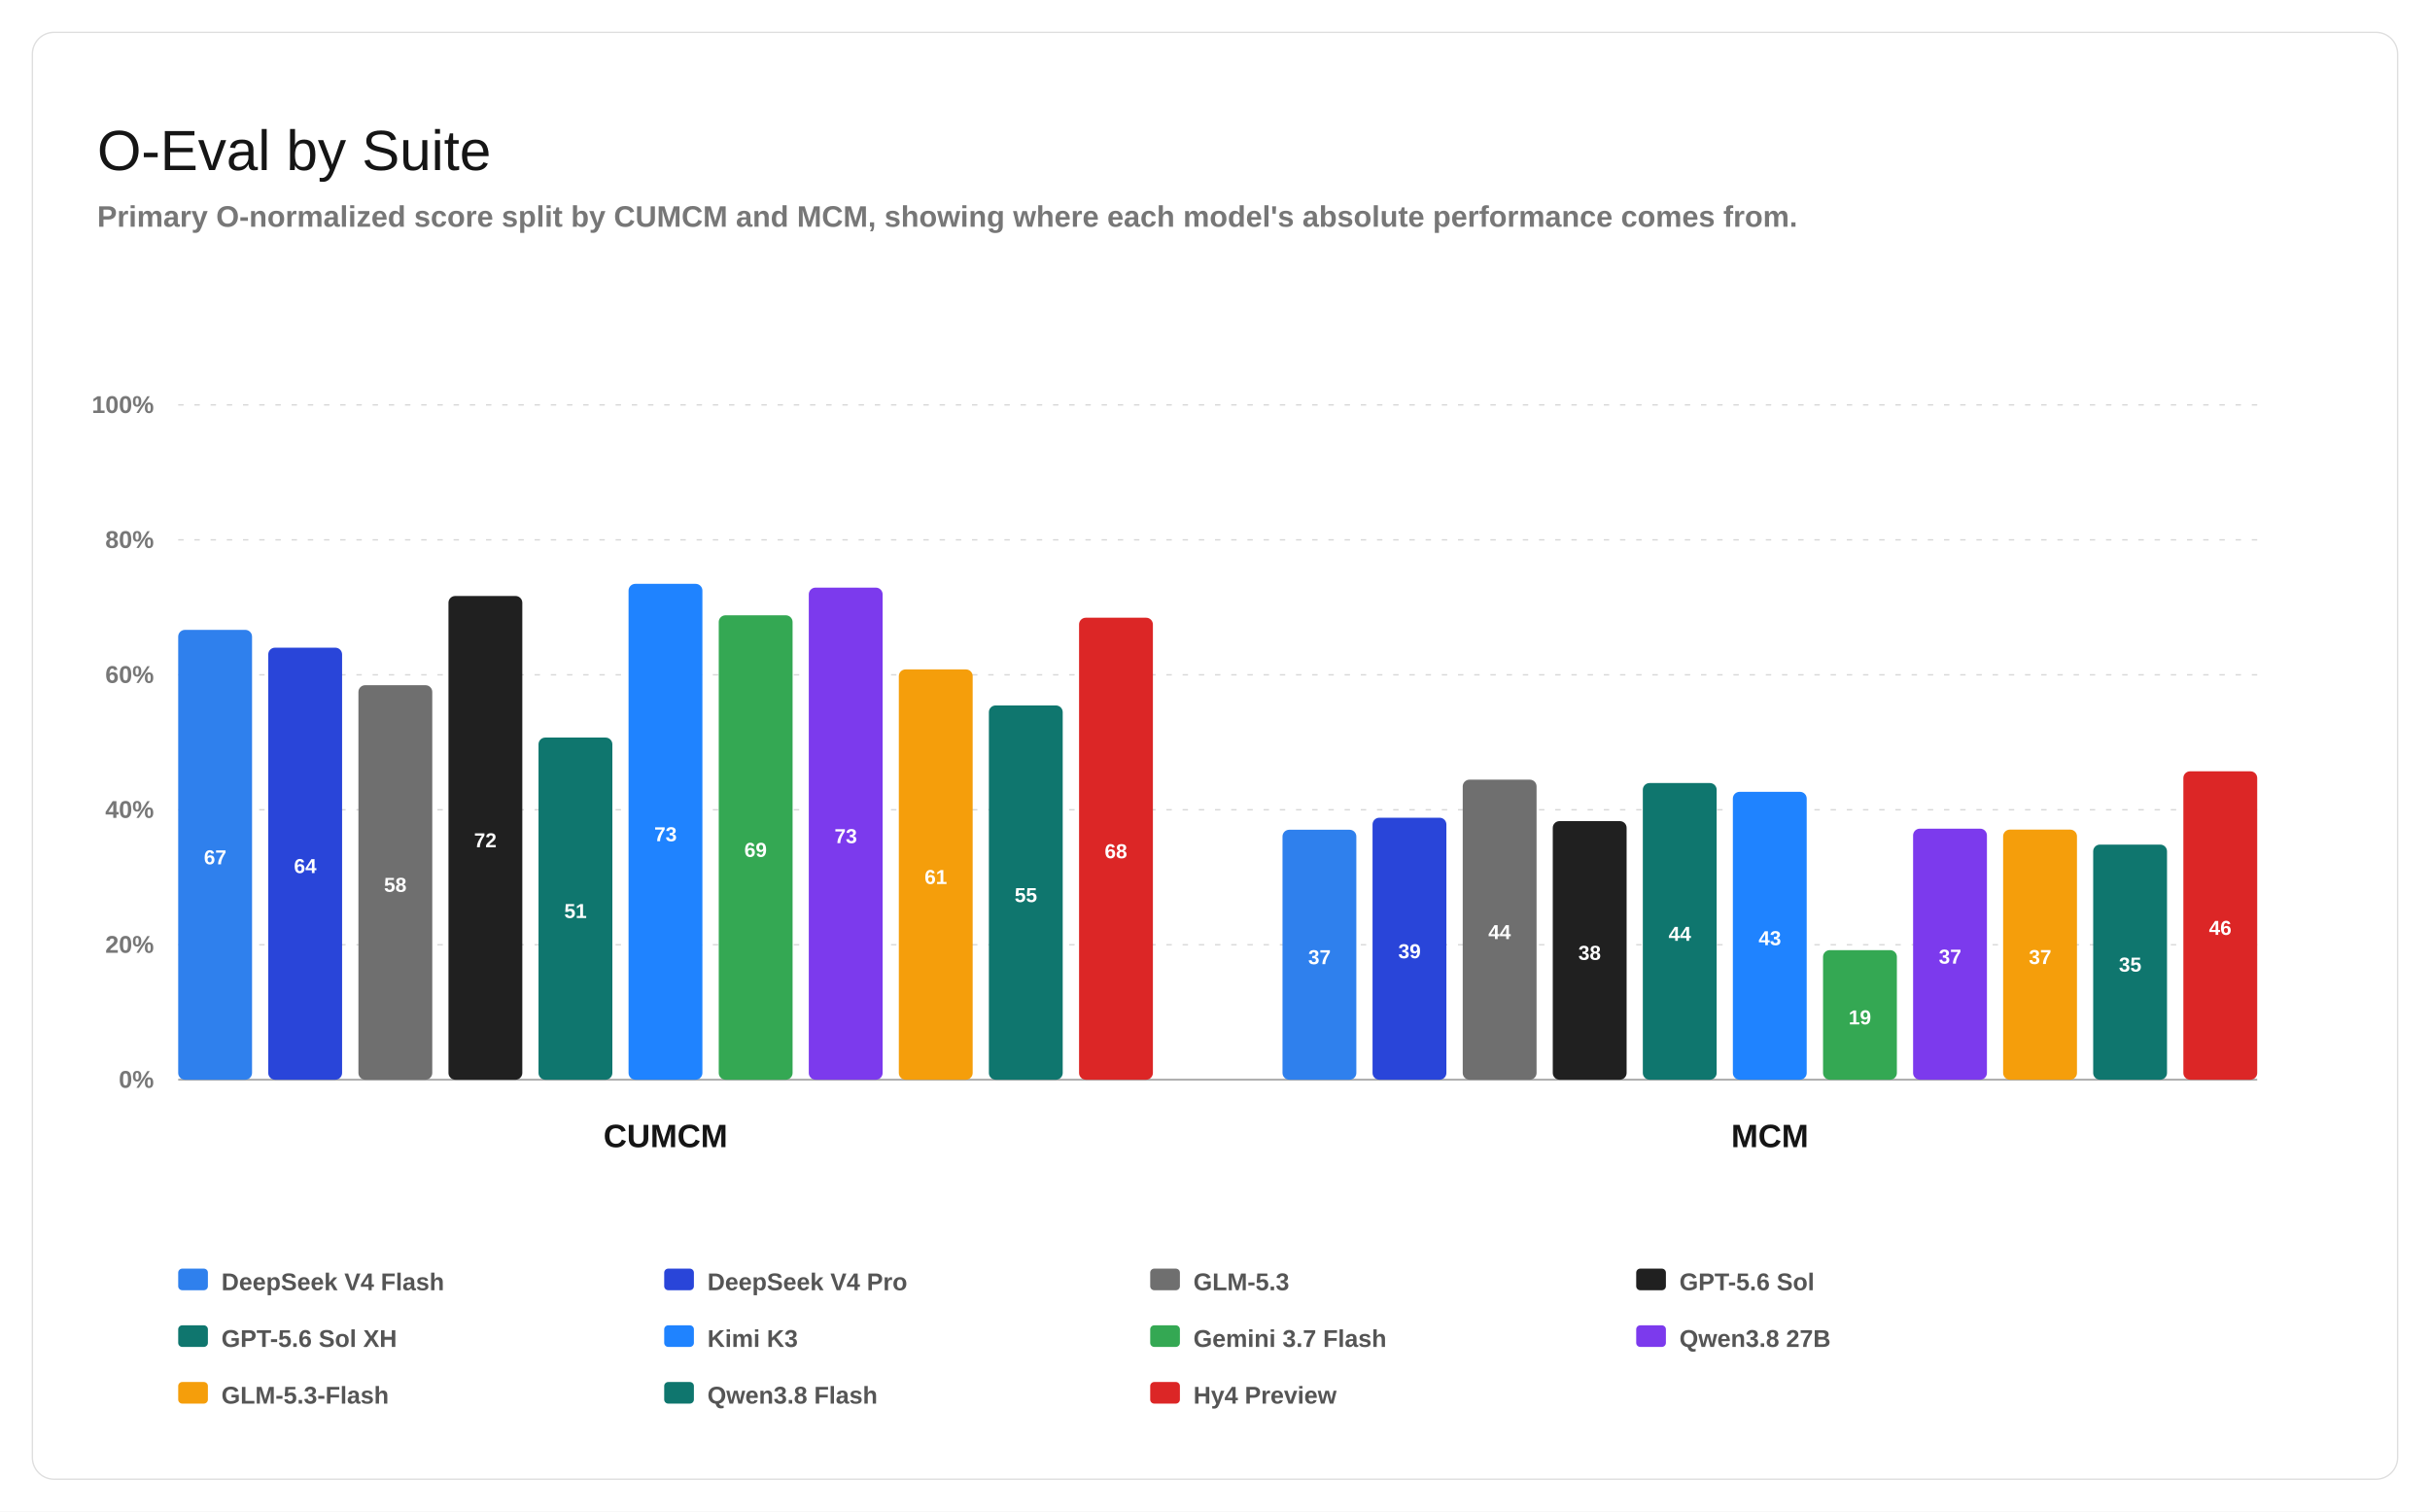
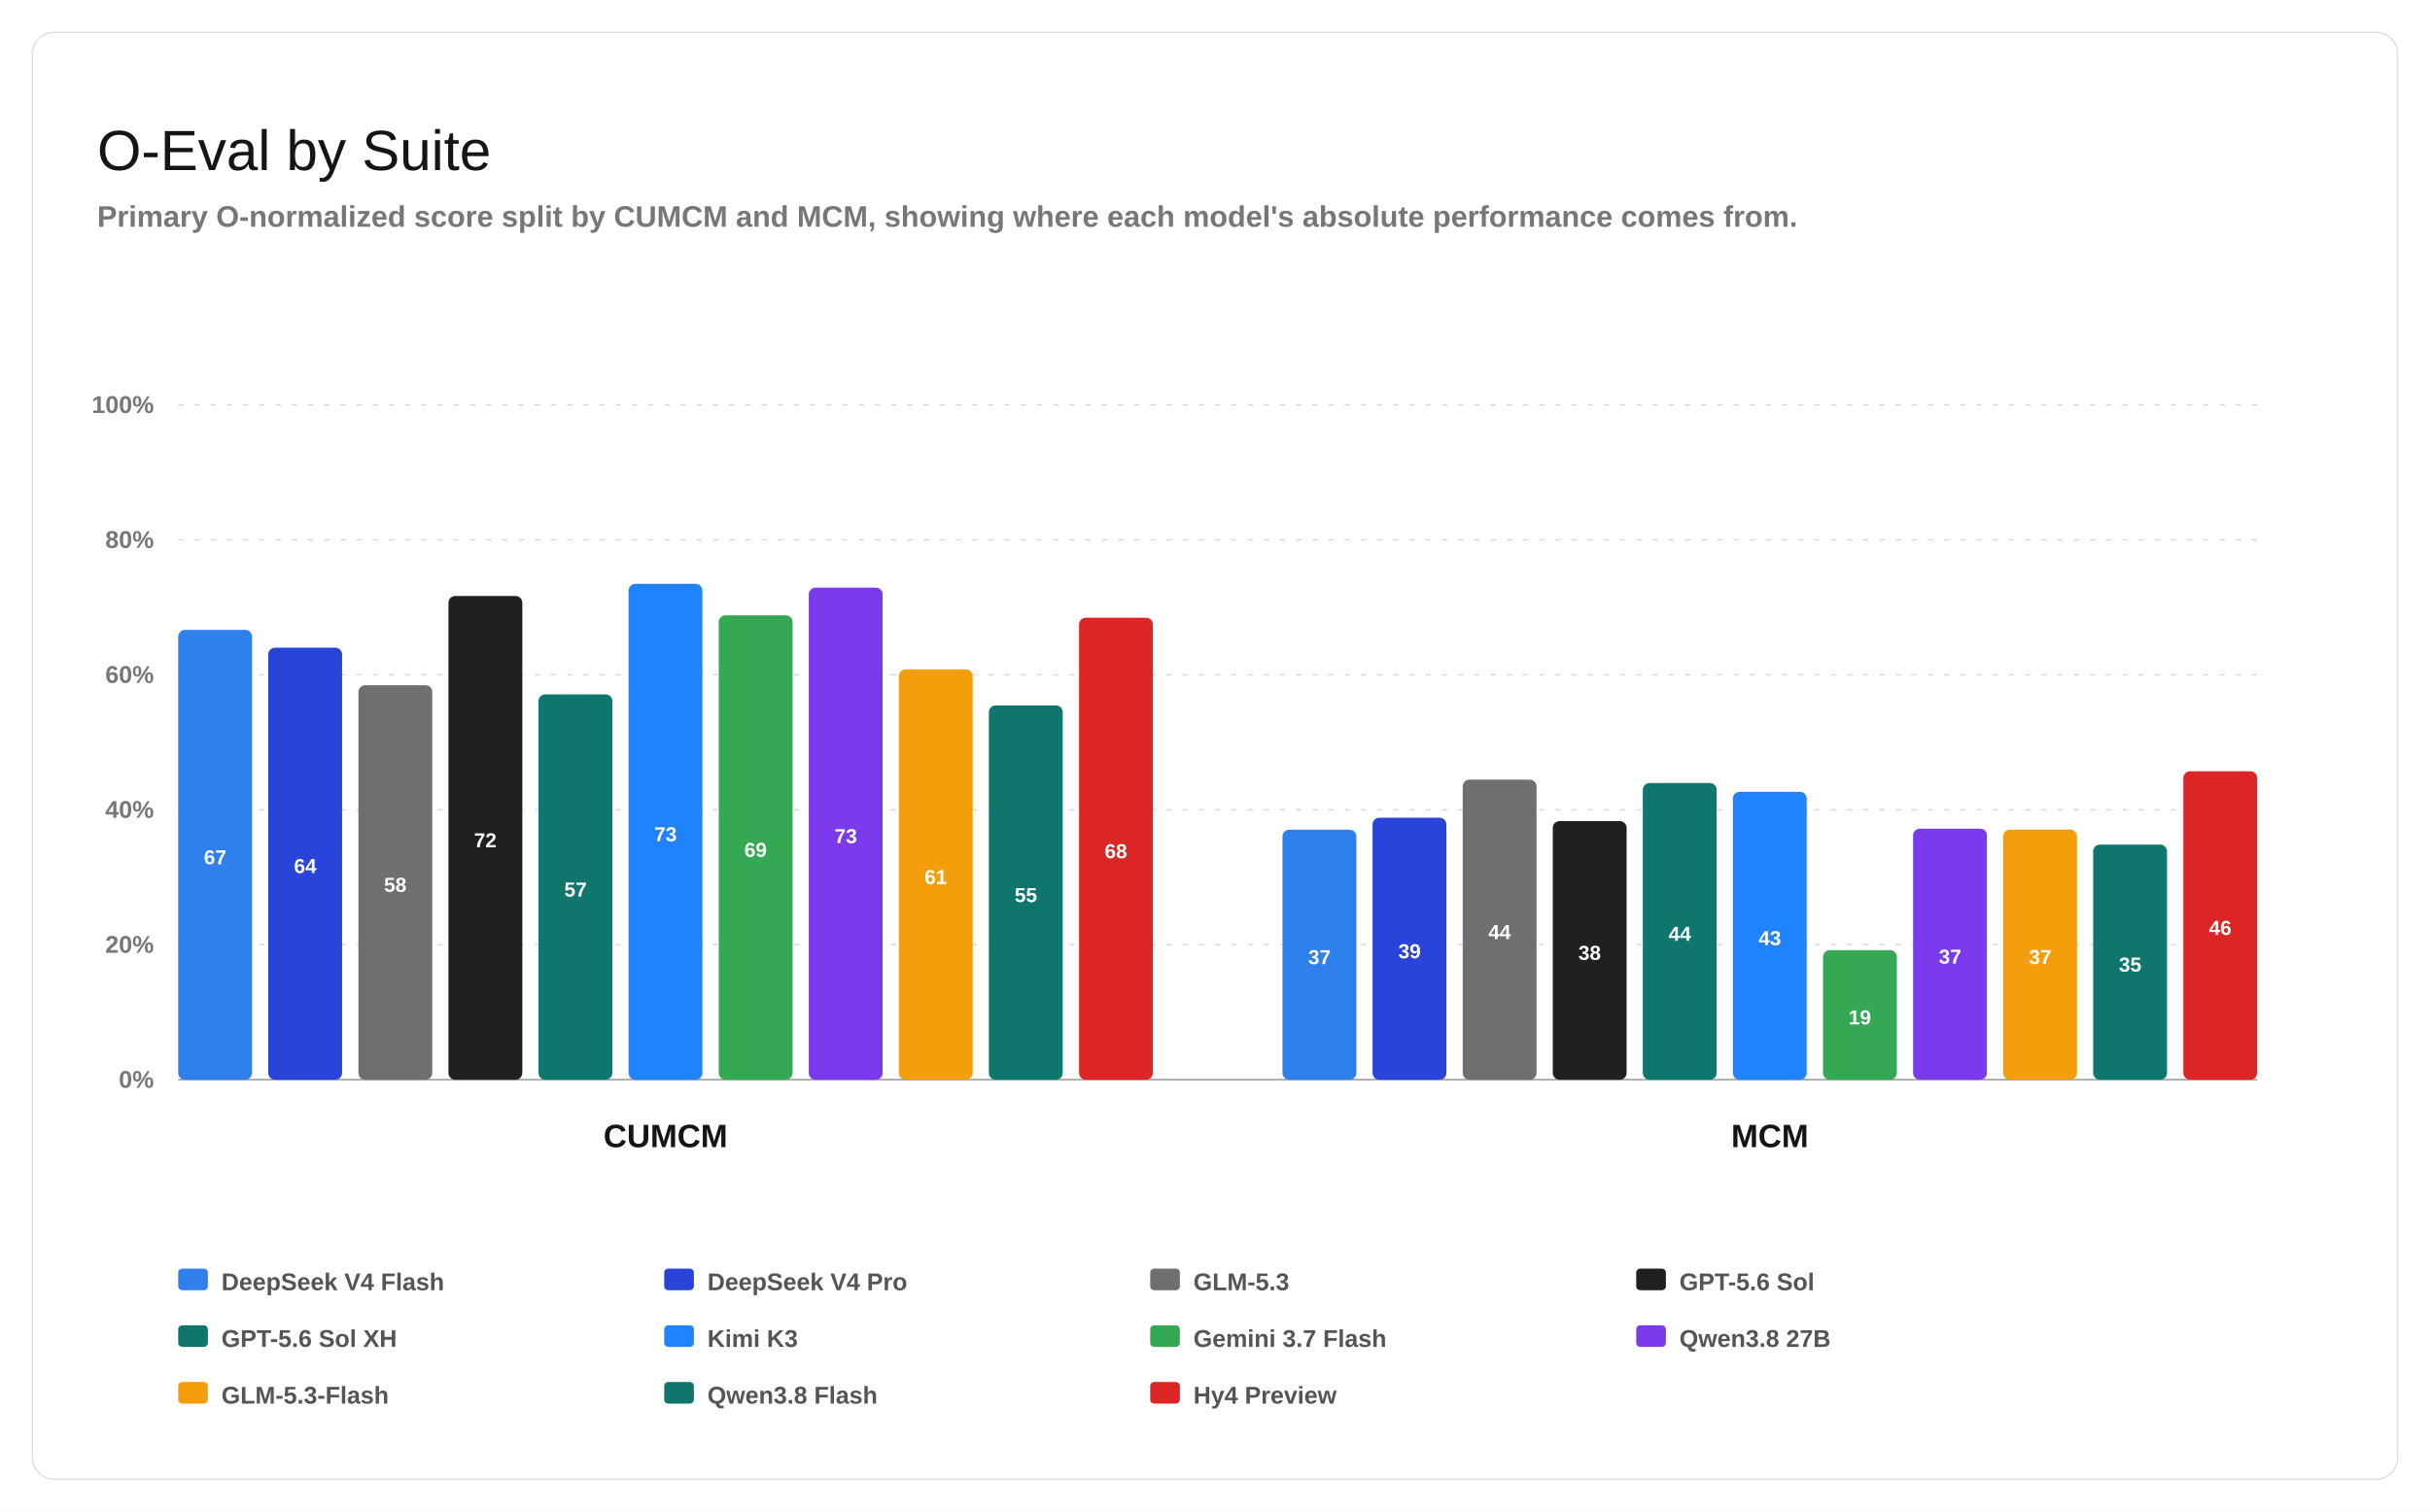
<svg xmlns="http://www.w3.org/2000/svg" width="1800" height="1120" viewBox="0 0 1800 1120" role="img">
  <style>
      .title { font-family: Georgia, Times, serif; font-size: 42px; font-weight: 500; fill: #050505; }
      .subtitle { font-family: Arial, Helvetica, sans-serif; font-size: 22px; fill: #777777; font-weight: 650; }
      .axis { font-family: Arial, Helvetica, sans-serif; font-size: 18px; fill: #777777; font-weight: 650; }
      .axis-title { font-family: Arial, Helvetica, sans-serif; font-size: 22px; fill: #111111; font-weight: 720; }
      .label { font-family: Arial, Helvetica, sans-serif; font-size: 19px; fill: #151515; font-weight: 700; }
      .small { font-family: Arial, Helvetica, sans-serif; font-size: 18px; fill: #777777; font-weight: 650; }
    </style>
  <rect width="1800" height="1120" fill="#ffffff" />
  <rect x="24.0" y="24.0" width="1752.0" height="1072.0" fill="#ffffff" rx="16.0" stroke="#dedede" />
  <text x="72.0" y="126.0" text-anchor="start" font-family="Arial, Helvetica, sans-serif" font-size="42" font-weight="500" fill="#151515">O-Eval by Suite</text>
  <text x="72.0" y="168.0" text-anchor="start" font-family="Arial, Helvetica, sans-serif" font-size="22" font-weight="650" fill="#777777">Primary O-normalized score split by CUMCM and MCM, showing where each model's absolute performance comes from.</text>
  <line x1="132.0" y1="800.0" x2="1672.0" y2="800.0" stroke="#aaaaaa" stroke-width="1.4" />
  <text x="114.0" y="806.0" text-anchor="end" font-family="Arial, Helvetica, sans-serif" font-size="18" font-weight="600" fill="#777777">0%</text>
  <line x1="132.0" y1="700.0" x2="1672.0" y2="700.0" stroke="#d7d7d7" stroke-width="1.0" stroke-dasharray="4 8" />
  <text x="114.0" y="706.0" text-anchor="end" font-family="Arial, Helvetica, sans-serif" font-size="18" font-weight="600" fill="#777777">20%</text>
  <line x1="132.0" y1="600.0" x2="1672.0" y2="600.0" stroke="#d7d7d7" stroke-width="1.0" stroke-dasharray="4 8" />
  <text x="114.0" y="606.0" text-anchor="end" font-family="Arial, Helvetica, sans-serif" font-size="18" font-weight="600" fill="#777777">40%</text>
  <line x1="132.0" y1="500.0" x2="1672.0" y2="500.0" stroke="#d7d7d7" stroke-width="1.0" stroke-dasharray="4 8" />
  <text x="114.0" y="506.0" text-anchor="end" font-family="Arial, Helvetica, sans-serif" font-size="18" font-weight="600" fill="#777777">60%</text>
  <line x1="132.0" y1="400.0" x2="1672.0" y2="400.0" stroke="#d7d7d7" stroke-width="1.0" stroke-dasharray="4 8" />
  <text x="114.0" y="406.0" text-anchor="end" font-family="Arial, Helvetica, sans-serif" font-size="18" font-weight="600" fill="#777777">80%</text>
  <line x1="132.0" y1="300.0" x2="1672.0" y2="300.0" stroke="#d7d7d7" stroke-width="1.0" stroke-dasharray="4 8" />
  <text x="114.0" y="306.0" text-anchor="end" font-family="Arial, Helvetica, sans-serif" font-size="18" font-weight="600" fill="#777777">100%</text>
  <text x="493.0" y="850.0" text-anchor="middle" font-family="Arial, Helvetica, sans-serif" font-size="24" font-weight="800" fill="#151515">CUMCM</text>
  <rect x="132.0" y="466.7" width="54.7" height="333.3" fill="#2f80ed" rx="5.0" />
  <text x="159.4" y="640.4" text-anchor="middle" font-family="Arial, Helvetica, sans-serif" font-size="15" font-weight="800" fill="#ffffff">67</text>
  <rect x="198.7" y="479.9" width="54.7" height="320.1" fill="#2945d9" rx="5.0" />
  <text x="226.1" y="646.9" text-anchor="middle" font-family="Arial, Helvetica, sans-serif" font-size="15" font-weight="800" fill="#ffffff">64</text>
  <rect x="265.5" y="507.7" width="54.7" height="292.3" fill="#6f6f6f" rx="5.0" />
  <text x="292.8" y="660.8" text-anchor="middle" font-family="Arial, Helvetica, sans-serif" font-size="15" font-weight="800" fill="#ffffff">58</text>
  <rect x="332.2" y="441.6" width="54.7" height="358.4" fill="#202020" rx="5.0" />
  <text x="359.5" y="627.8" text-anchor="middle" font-family="Arial, Helvetica, sans-serif" font-size="15" font-weight="800" fill="#ffffff">72</text>
-   <rect x="398.9" y="546.5" width="54.7" height="253.5" fill="#0f766e" rx="5.0" />
-   <text x="426.3" y="680.2" text-anchor="middle" font-family="Arial, Helvetica, sans-serif" font-size="15" font-weight="800" fill="#ffffff">51</text>
+   <rect x="398.9" y="514.5" width="54.7" height="285.5" fill="#0f766e" rx="5.0" />
+   <text x="426.3" y="664.3" text-anchor="middle" font-family="Arial, Helvetica, sans-serif" font-size="15" font-weight="800" fill="#ffffff">57</text>
  <rect x="465.6" y="432.6" width="54.7" height="367.4" fill="#1f83ff" rx="5.0" />
  <text x="493.0" y="623.3" text-anchor="middle" font-family="Arial, Helvetica, sans-serif" font-size="15" font-weight="800" fill="#ffffff">73</text>
  <rect x="532.4" y="455.9" width="54.7" height="344.1" fill="#34a853" rx="5.0" />
  <text x="559.7" y="634.9" text-anchor="middle" font-family="Arial, Helvetica, sans-serif" font-size="15" font-weight="800" fill="#ffffff">69</text>
  <rect x="599.1" y="435.4" width="54.7" height="364.6" fill="#7c3aed" rx="5.0" />
  <text x="626.5" y="624.7" text-anchor="middle" font-family="Arial, Helvetica, sans-serif" font-size="15" font-weight="800" fill="#ffffff">73</text>
  <rect x="665.8" y="496.0" width="54.7" height="304.0" fill="#f59e0b" rx="5.0" />
  <text x="693.2" y="655.0" text-anchor="middle" font-family="Arial, Helvetica, sans-serif" font-size="15" font-weight="800" fill="#ffffff">61</text>
  <rect x="732.5" y="522.7" width="54.7" height="277.3" fill="#0f766e" rx="5.0" />
  <text x="759.9" y="668.4" text-anchor="middle" font-family="Arial, Helvetica, sans-serif" font-size="15" font-weight="800" fill="#ffffff">55</text>
  <rect x="799.3" y="457.7" width="54.7" height="342.3" fill="#dc2626" rx="5.0" />
  <text x="826.6" y="635.9" text-anchor="middle" font-family="Arial, Helvetica, sans-serif" font-size="15" font-weight="800" fill="#ffffff">68</text>
  <text x="1311.0" y="850.0" text-anchor="middle" font-family="Arial, Helvetica, sans-serif" font-size="24" font-weight="800" fill="#151515">MCM</text>
  <rect x="950.0" y="614.8" width="54.7" height="185.2" fill="#2f80ed" rx="5.0" />
  <text x="977.4" y="714.4" text-anchor="middle" font-family="Arial, Helvetica, sans-serif" font-size="15" font-weight="800" fill="#ffffff">37</text>
  <rect x="1016.7" y="605.9" width="54.7" height="194.1" fill="#2945d9" rx="5.0" />
  <text x="1044.1" y="710.0" text-anchor="middle" font-family="Arial, Helvetica, sans-serif" font-size="15" font-weight="800" fill="#ffffff">39</text>
  <rect x="1083.5" y="577.7" width="54.7" height="222.3" fill="#6f6f6f" rx="5.0" />
  <text x="1110.8" y="695.8" text-anchor="middle" font-family="Arial, Helvetica, sans-serif" font-size="15" font-weight="800" fill="#ffffff">44</text>
  <rect x="1150.2" y="608.4" width="54.7" height="191.6" fill="#202020" rx="5.0" />
  <text x="1177.5" y="711.2" text-anchor="middle" font-family="Arial, Helvetica, sans-serif" font-size="15" font-weight="800" fill="#ffffff">38</text>
  <rect x="1216.9" y="580.2" width="54.7" height="219.8" fill="#0f766e" rx="5.0" />
  <text x="1244.3" y="697.1" text-anchor="middle" font-family="Arial, Helvetica, sans-serif" font-size="15" font-weight="800" fill="#ffffff">44</text>
  <rect x="1283.6" y="586.7" width="54.7" height="213.3" fill="#1f83ff" rx="5.0" />
  <text x="1311.0" y="700.3" text-anchor="middle" font-family="Arial, Helvetica, sans-serif" font-size="15" font-weight="800" fill="#ffffff">43</text>
  <rect x="1350.4" y="704.0" width="54.7" height="96.0" fill="#34a853" rx="5.0" />
  <text x="1377.7" y="759.0" text-anchor="middle" font-family="Arial, Helvetica, sans-serif" font-size="15" font-weight="800" fill="#ffffff">19</text>
  <rect x="1417.1" y="614.0" width="54.7" height="186.0" fill="#7c3aed" rx="5.0" />
  <text x="1444.5" y="714.0" text-anchor="middle" font-family="Arial, Helvetica, sans-serif" font-size="15" font-weight="800" fill="#ffffff">37</text>
  <rect x="1483.8" y="614.7" width="54.7" height="185.3" fill="#f59e0b" rx="5.0" />
  <text x="1511.2" y="714.3" text-anchor="middle" font-family="Arial, Helvetica, sans-serif" font-size="15" font-weight="800" fill="#ffffff">37</text>
  <rect x="1550.5" y="625.8" width="54.7" height="174.2" fill="#0f766e" rx="5.0" />
  <text x="1577.9" y="719.9" text-anchor="middle" font-family="Arial, Helvetica, sans-serif" font-size="15" font-weight="800" fill="#ffffff">35</text>
  <rect x="1617.3" y="571.5" width="54.7" height="228.5" fill="#dc2626" rx="5.0" />
  <text x="1644.6" y="692.7" text-anchor="middle" font-family="Arial, Helvetica, sans-serif" font-size="15" font-weight="800" fill="#ffffff">46</text>
  <rect x="132.0" y="940.0" width="22.0" height="16.0" fill="#2f80ed" rx="3.0" />
  <text x="164.0" y="956.0" text-anchor="start" font-family="Arial, Helvetica, sans-serif" font-size="18" font-weight="600" fill="#555555">DeepSeek V4 Flash</text>
  <rect x="492.0" y="940.0" width="22.0" height="16.0" fill="#2945d9" rx="3.0" />
  <text x="524.0" y="956.0" text-anchor="start" font-family="Arial, Helvetica, sans-serif" font-size="18" font-weight="600" fill="#555555">DeepSeek V4 Pro</text>
  <rect x="852.0" y="940.0" width="22.0" height="16.0" fill="#6f6f6f" rx="3.0" />
  <text x="884.0" y="956.0" text-anchor="start" font-family="Arial, Helvetica, sans-serif" font-size="18" font-weight="600" fill="#555555">GLM-5.3</text>
  <rect x="1212.0" y="940.0" width="22.0" height="16.0" fill="#202020" rx="3.0" />
  <text x="1244.0" y="956.0" text-anchor="start" font-family="Arial, Helvetica, sans-serif" font-size="18" font-weight="600" fill="#555555">GPT-5.6 Sol</text>
  <rect x="132.0" y="982.0" width="22.0" height="16.0" fill="#0f766e" rx="3.0" />
  <text x="164.0" y="998.0" text-anchor="start" font-family="Arial, Helvetica, sans-serif" font-size="18" font-weight="600" fill="#555555">GPT-5.6 Sol XH</text>
  <rect x="492.0" y="982.0" width="22.0" height="16.0" fill="#1f83ff" rx="3.0" />
  <text x="524.0" y="998.0" text-anchor="start" font-family="Arial, Helvetica, sans-serif" font-size="18" font-weight="600" fill="#555555">Kimi K3</text>
  <rect x="852.0" y="982.0" width="22.0" height="16.0" fill="#34a853" rx="3.0" />
  <text x="884.0" y="998.0" text-anchor="start" font-family="Arial, Helvetica, sans-serif" font-size="18" font-weight="600" fill="#555555">Gemini 3.7 Flash</text>
  <rect x="1212.0" y="982.0" width="22.0" height="16.0" fill="#7c3aed" rx="3.0" />
  <text x="1244.0" y="998.0" text-anchor="start" font-family="Arial, Helvetica, sans-serif" font-size="18" font-weight="600" fill="#555555">Qwen3.8 27B</text>
  <rect x="132.0" y="1024.0" width="22.0" height="16.0" fill="#f59e0b" rx="3.0" />
  <text x="164.0" y="1040.0" text-anchor="start" font-family="Arial, Helvetica, sans-serif" font-size="18" font-weight="600" fill="#555555">GLM-5.3-Flash</text>
  <rect x="492.0" y="1024.0" width="22.0" height="16.0" fill="#0f766e" rx="3.0" />
  <text x="524.0" y="1040.0" text-anchor="start" font-family="Arial, Helvetica, sans-serif" font-size="18" font-weight="600" fill="#555555">Qwen3.8 Flash</text>
  <rect x="852.0" y="1024.0" width="22.0" height="16.0" fill="#dc2626" rx="3.0" />
  <text x="884.0" y="1040.0" text-anchor="start" font-family="Arial, Helvetica, sans-serif" font-size="18" font-weight="600" fill="#555555">Hy4 Preview</text>
</svg>
